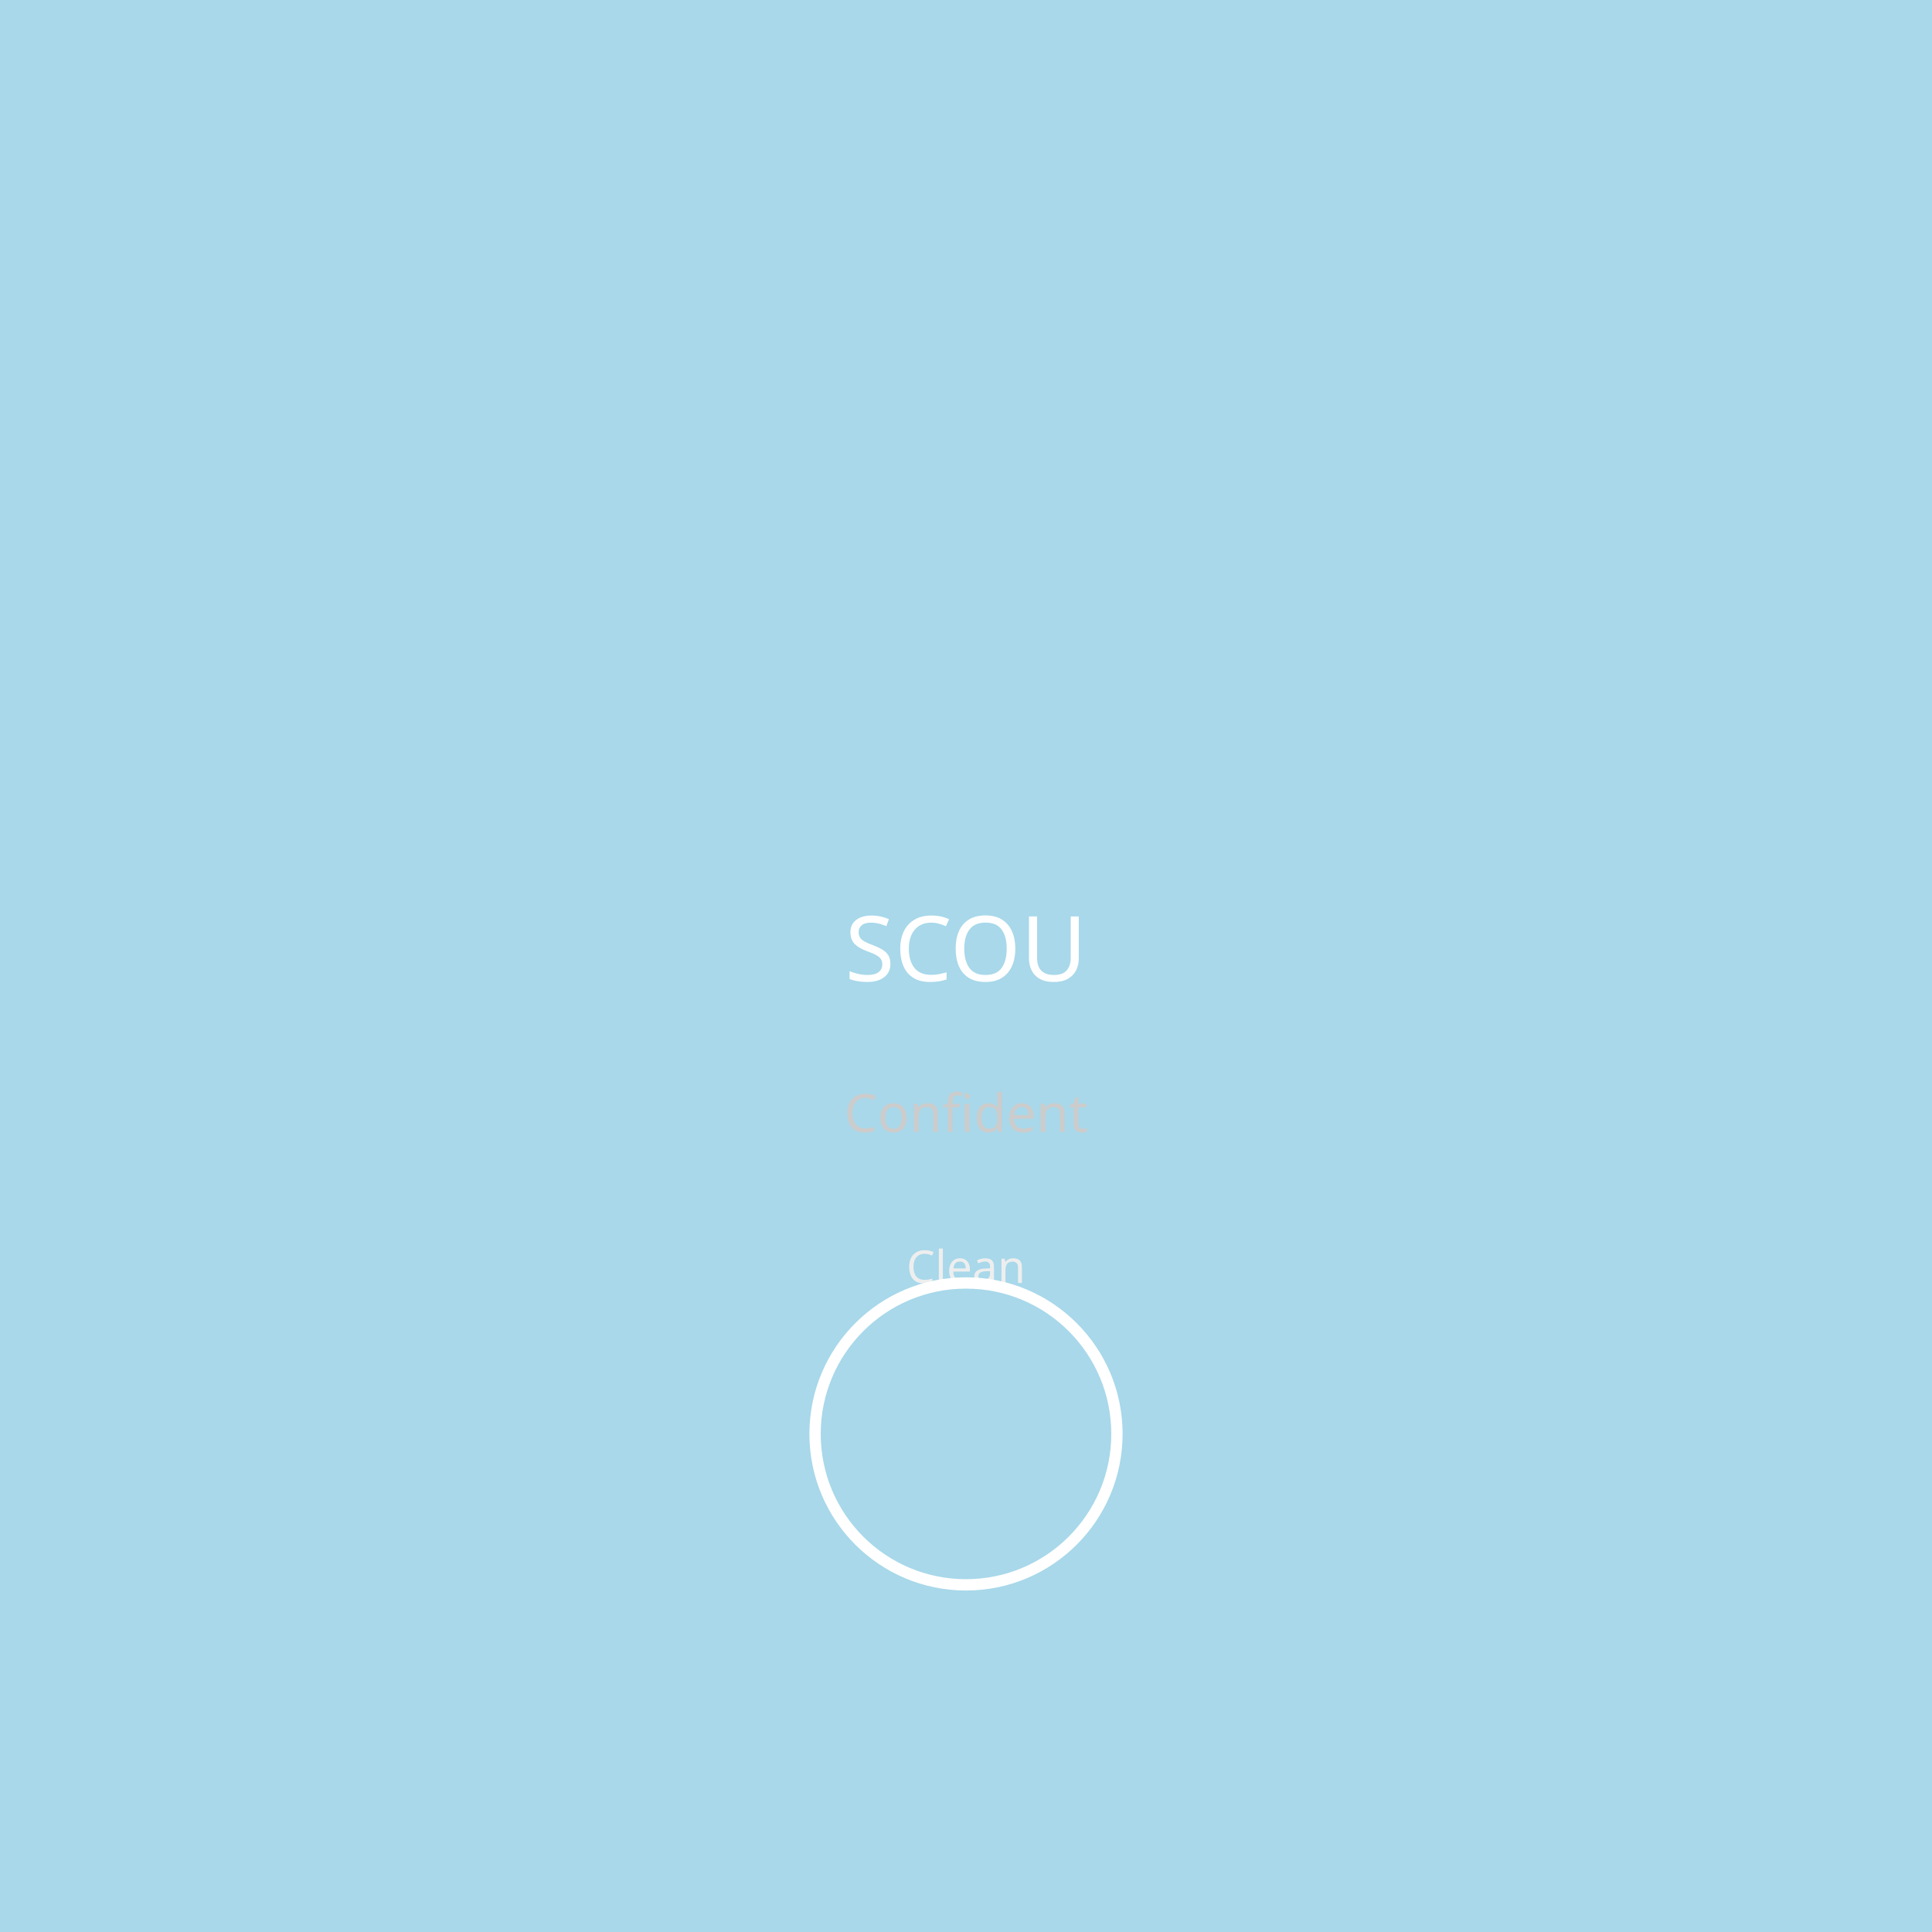
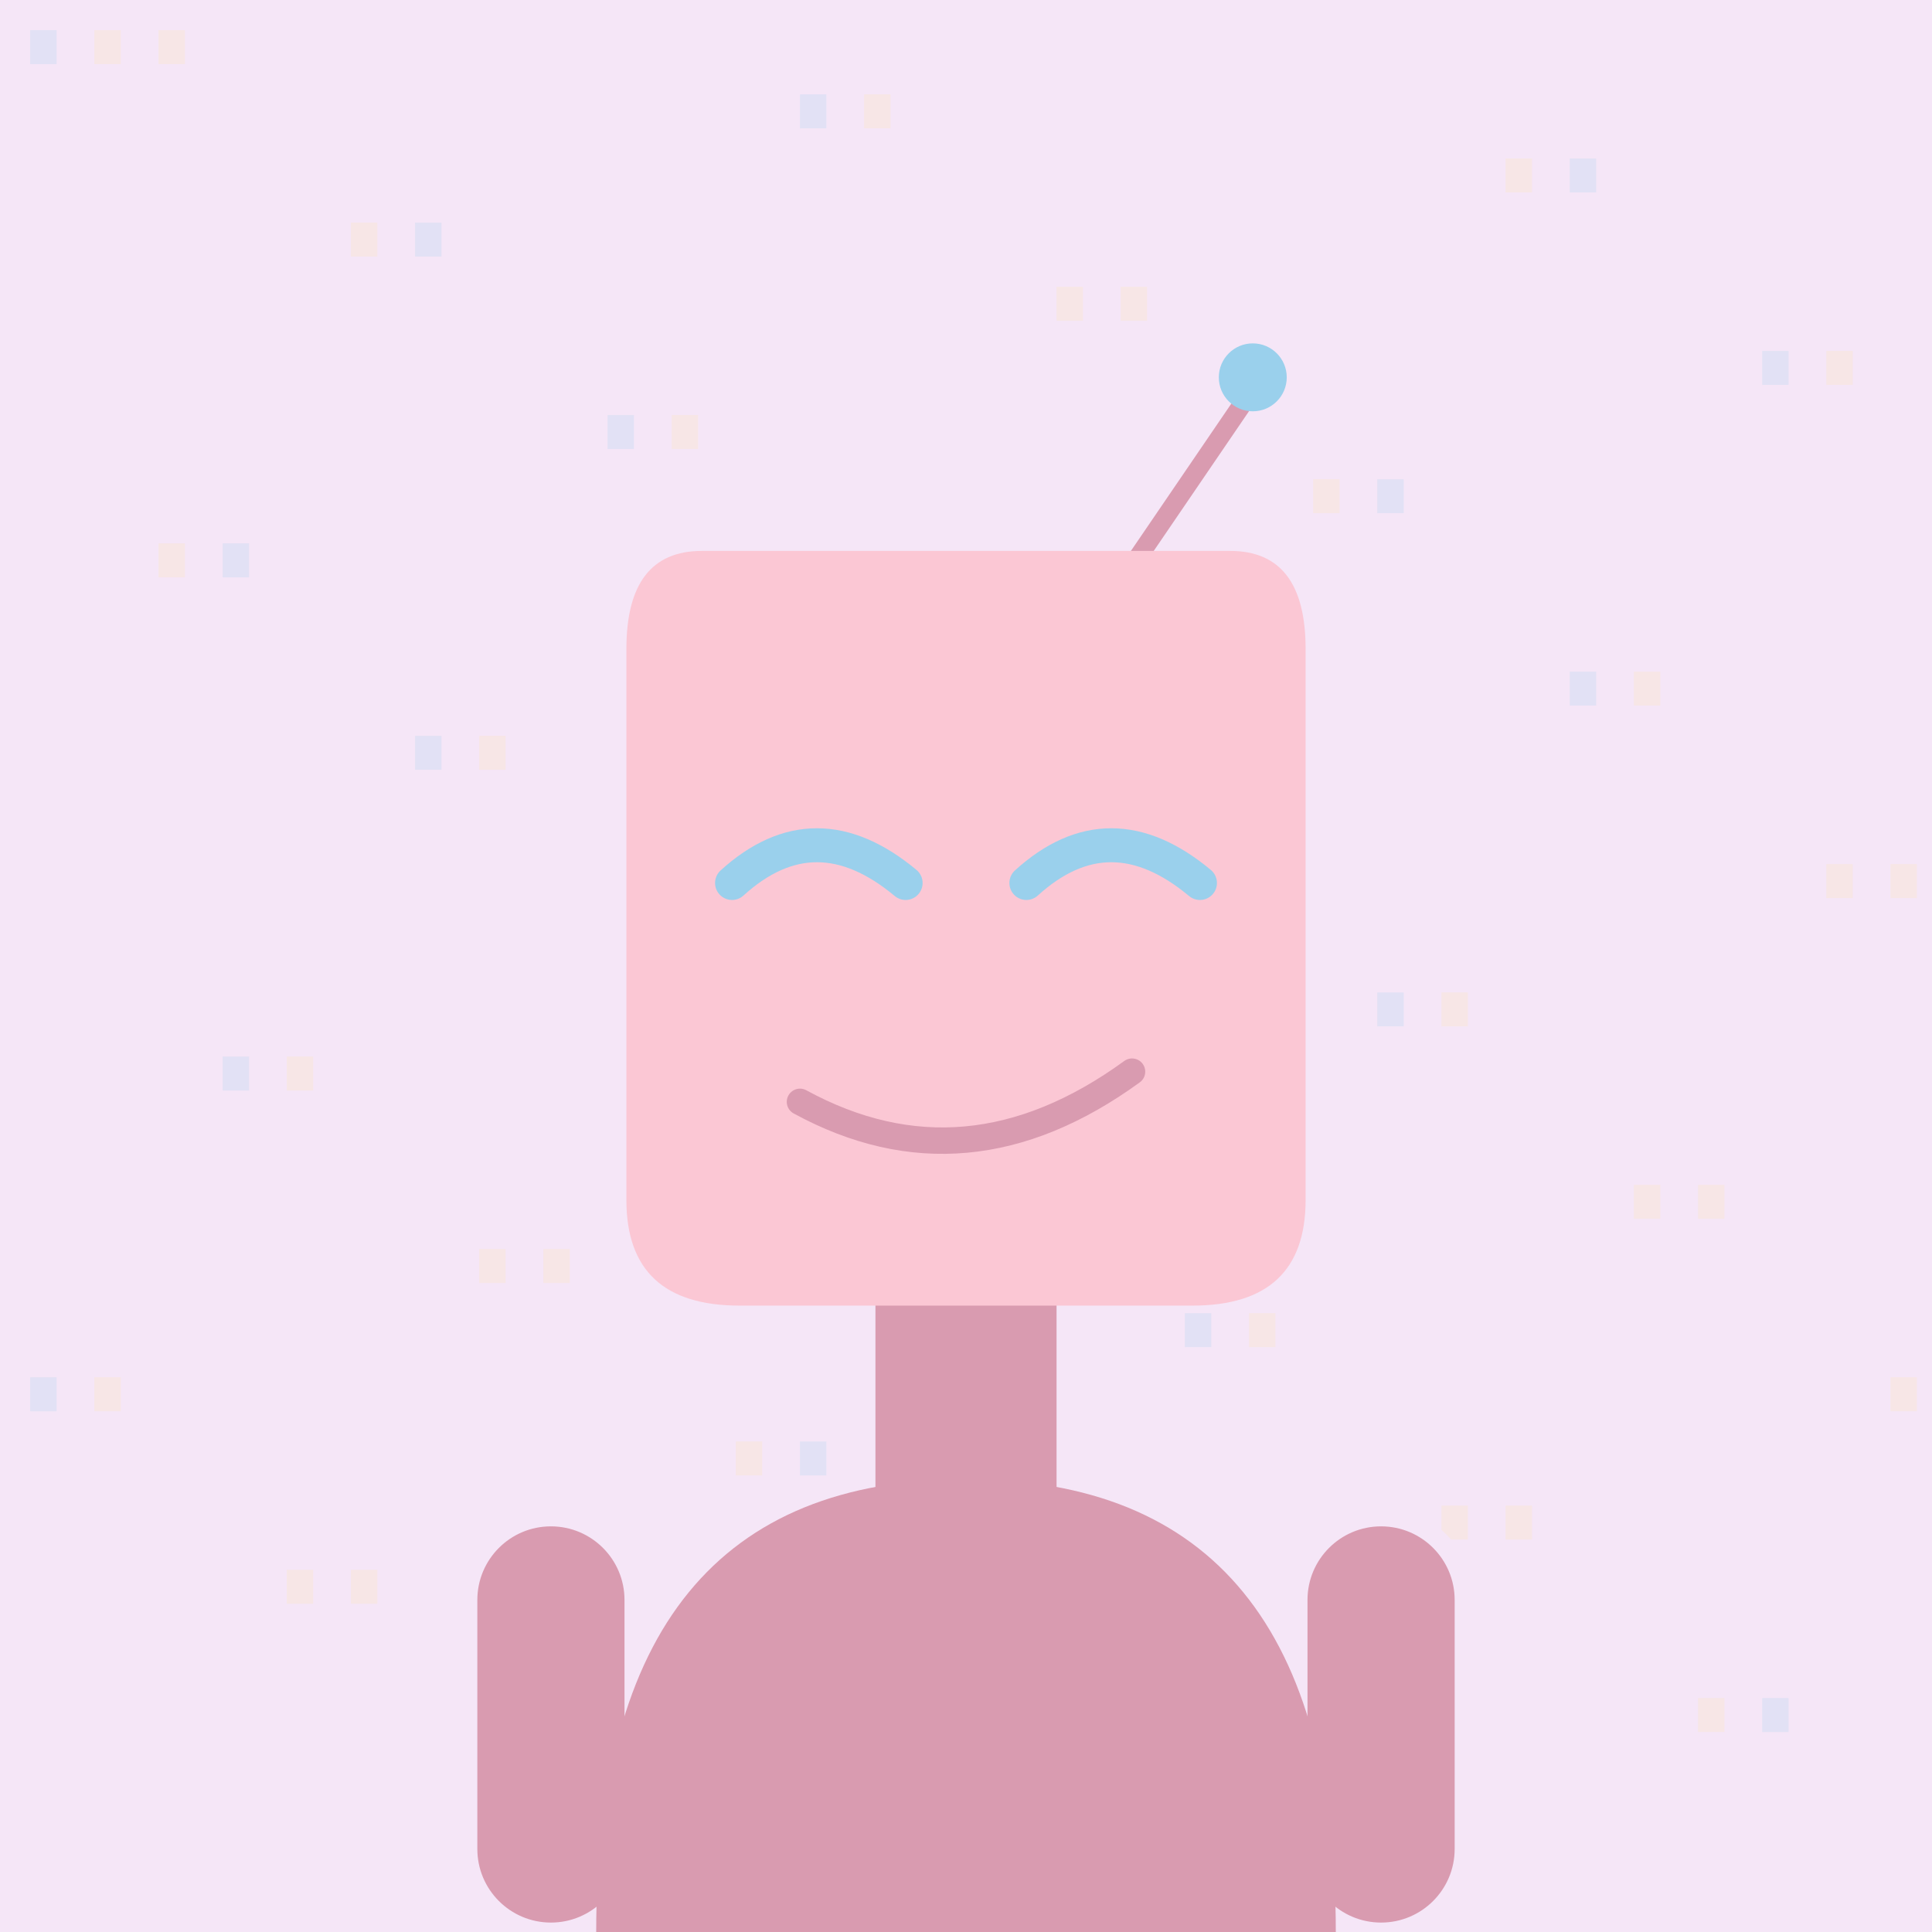
- <svg xmlns="http://www.w3.org/2000/svg" width="512" height="512" viewBox="0 0 512 512">
-   <rect width="512" height="512" fill="#A8D8EA" />
-   <text x="256" y="260" font-family="sans-serif" font-size="24" text-anchor="middle" fill="white">SCOU</text>
-   <text x="256" y="300" font-family="sans-serif" font-size="14" text-anchor="middle" fill="#ccc">Confident</text>
-   <text x="256" y="340" font-family="sans-serif" font-size="12" text-anchor="middle" fill="#eee">Clean</text>
-   <circle cx="256" cy="380" r="40" fill="none" stroke="white" stroke-width="3" />
-   <circle cx="256" cy="380" r="32" fill="none" stroke="#A8D8EA" stroke-width="2" />
+ <svg xmlns="http://www.w3.org/2000/svg" width="512" height="512" viewBox="0 0 512 512" role="img" aria-label="Scout agent avatar">
+   <rect x="0" y="0" width="512" height="512" fill="#f5e6f7" />
+   <rect x="8" y="8" width="7" height="9" fill="#9ad0ec" fill-opacity="0.2" />
+   <rect x="501" y="365" width="7" height="9" fill="#ffe8a3" fill-opacity="0.2" />
+   <rect x="484" y="229" width="7" height="9" fill="#ffe8a3" fill-opacity="0.2" />
+   <rect x="467" y="93" width="7" height="9" fill="#9ad0ec" fill-opacity="0.2" />
+   <rect x="450" y="450" width="7" height="9" fill="#ffe8a3" fill-opacity="0.2" />
+   <rect x="433" y="314" width="7" height="9" fill="#ffe8a3" fill-opacity="0.2" />
+   <rect x="416" y="178" width="7" height="9" fill="#9ad0ec" fill-opacity="0.2" />
+   <rect x="399" y="42" width="7" height="9" fill="#ffe8a3" fill-opacity="0.2" />
+   <rect x="382" y="399" width="7" height="9" fill="#ffe8a3" fill-opacity="0.2" />
+   <rect x="365" y="263" width="7" height="9" fill="#9ad0ec" fill-opacity="0.2" />
+   <rect x="348" y="127" width="7" height="9" fill="#ffe8a3" fill-opacity="0.2" />
+   <rect x="331" y="484" width="7" height="9" fill="#ffe8a3" fill-opacity="0.2" />
+   <rect x="314" y="348" width="7" height="9" fill="#9ad0ec" fill-opacity="0.2" />
+   <rect x="297" y="212" width="7" height="9" fill="#ffe8a3" fill-opacity="0.2" />
+   <rect x="280" y="76" width="7" height="9" fill="#ffe8a3" fill-opacity="0.2" />
+   <rect x="263" y="433" width="7" height="9" fill="#9ad0ec" fill-opacity="0.2" />
+   <rect x="246" y="297" width="7" height="9" fill="#ffe8a3" fill-opacity="0.2" />
+   <rect x="229" y="161" width="7" height="9" fill="#ffe8a3" fill-opacity="0.2" />
+   <rect x="212" y="25" width="7" height="9" fill="#9ad0ec" fill-opacity="0.2" />
+   <rect x="195" y="382" width="7" height="9" fill="#ffe8a3" fill-opacity="0.2" />
+   <rect x="178" y="246" width="7" height="9" fill="#ffe8a3" fill-opacity="0.2" />
+   <rect x="161" y="110" width="7" height="9" fill="#9ad0ec" fill-opacity="0.2" />
+   <rect x="144" y="467" width="7" height="9" fill="#ffe8a3" fill-opacity="0.2" />
+   <rect x="127" y="331" width="7" height="9" fill="#ffe8a3" fill-opacity="0.2" />
+   <rect x="110" y="195" width="7" height="9" fill="#9ad0ec" fill-opacity="0.2" />
+   <rect x="93" y="59" width="7" height="9" fill="#ffe8a3" fill-opacity="0.2" />
+   <rect x="76" y="416" width="7" height="9" fill="#ffe8a3" fill-opacity="0.2" />
+   <rect x="59" y="280" width="7" height="9" fill="#9ad0ec" fill-opacity="0.2" />
+   <rect x="42" y="144" width="7" height="9" fill="#ffe8a3" fill-opacity="0.2" />
+   <rect x="25" y="8" width="7" height="9" fill="#ffe8a3" fill-opacity="0.2" />
+   <rect x="8" y="365" width="7" height="9" fill="#9ad0ec" fill-opacity="0.2" />
+   <rect x="501" y="229" width="7" height="9" fill="#ffe8a3" fill-opacity="0.2" />
+   <rect x="484" y="93" width="7" height="9" fill="#ffe8a3" fill-opacity="0.2" />
+   <rect x="467" y="450" width="7" height="9" fill="#9ad0ec" fill-opacity="0.2" />
+   <rect x="450" y="314" width="7" height="9" fill="#ffe8a3" fill-opacity="0.2" />
+   <rect x="433" y="178" width="7" height="9" fill="#ffe8a3" fill-opacity="0.2" />
+   <rect x="416" y="42" width="7" height="9" fill="#9ad0ec" fill-opacity="0.2" />
+   <rect x="399" y="399" width="7" height="9" fill="#ffe8a3" fill-opacity="0.2" />
+   <rect x="382" y="263" width="7" height="9" fill="#ffe8a3" fill-opacity="0.2" />
+   <rect x="365" y="127" width="7" height="9" fill="#9ad0ec" fill-opacity="0.2" />
+   <rect x="348" y="484" width="7" height="9" fill="#ffe8a3" fill-opacity="0.2" />
+   <rect x="331" y="348" width="7" height="9" fill="#ffe8a3" fill-opacity="0.2" />
+   <rect x="314" y="212" width="7" height="9" fill="#9ad0ec" fill-opacity="0.2" />
+   <rect x="297" y="76" width="7" height="9" fill="#ffe8a3" fill-opacity="0.2" />
+   <rect x="280" y="433" width="7" height="9" fill="#ffe8a3" fill-opacity="0.2" />
+   <rect x="263" y="297" width="7" height="9" fill="#9ad0ec" fill-opacity="0.2" />
+   <rect x="246" y="161" width="7" height="9" fill="#ffe8a3" fill-opacity="0.2" />
+   <rect x="229" y="25" width="7" height="9" fill="#ffe8a3" fill-opacity="0.2" />
+   <rect x="212" y="382" width="7" height="9" fill="#9ad0ec" fill-opacity="0.2" />
+   <rect x="195" y="246" width="7" height="9" fill="#ffe8a3" fill-opacity="0.2" />
+   <rect x="178" y="110" width="7" height="9" fill="#ffe8a3" fill-opacity="0.2" />
+   <rect x="161" y="467" width="7" height="9" fill="#9ad0ec" fill-opacity="0.2" />
+   <rect x="144" y="331" width="7" height="9" fill="#ffe8a3" fill-opacity="0.2" />
+   <rect x="127" y="195" width="7" height="9" fill="#ffe8a3" fill-opacity="0.2" />
+   <rect x="110" y="59" width="7" height="9" fill="#9ad0ec" fill-opacity="0.2" />
+   <rect x="93" y="416" width="7" height="9" fill="#ffe8a3" fill-opacity="0.2" />
+   <rect x="76" y="280" width="7" height="9" fill="#ffe8a3" fill-opacity="0.2" />
+   <rect x="59" y="144" width="7" height="9" fill="#9ad0ec" fill-opacity="0.2" />
+   <rect x="42" y="8" width="7" height="9" fill="#ffe8a3" fill-opacity="0.2" />
+   <rect x="25" y="365" width="7" height="9" fill="#ffe8a3" fill-opacity="0.2" />
+   <rect x="124" y="402" width="44" height="110" fill="#d99bb0" rx="22" stroke="#f5e6f7" stroke-width="5" />
+   <rect x="344" y="402" width="44" height="110" fill="#d99bb0" rx="22" stroke="#f5e6f7" stroke-width="5" />
+   <path d="M158 512 Q158 392 256 392 Q354 392 354 512 Z" fill="#d99bb0" />
+   <rect x="232" y="344" width="48" height="56" fill="#d99bb0" />
+   <line x1="300" y1="150" x2="330" y2="106" stroke="#d99bb0" stroke-width="5" stroke-opacity="1" stroke-linecap="round" />
+   <circle cx="332" cy="100" r="9" fill="#9ad0ec" />
+   <path d="M186 146 H326 Q346 146 346 172 V318 Q346 346 316 346 H196 Q166 346 166 318 V172 Q166 146 186 146 Z" fill="#fbc7d4" />
+   <path d="M194 234 Q216 214 240 234" fill="none" stroke="#9ad0ec" stroke-width="9" stroke-opacity="1" stroke-linecap="round" />
+   <path d="M272 234 Q294 214 318 234" fill="none" stroke="#9ad0ec" stroke-width="9" stroke-opacity="1" stroke-linecap="round" />
+   <path d="M212 292 Q256 316 300 284" fill="none" stroke="#d99bb0" stroke-width="7" stroke-opacity="1" stroke-linecap="round" />
</svg>
